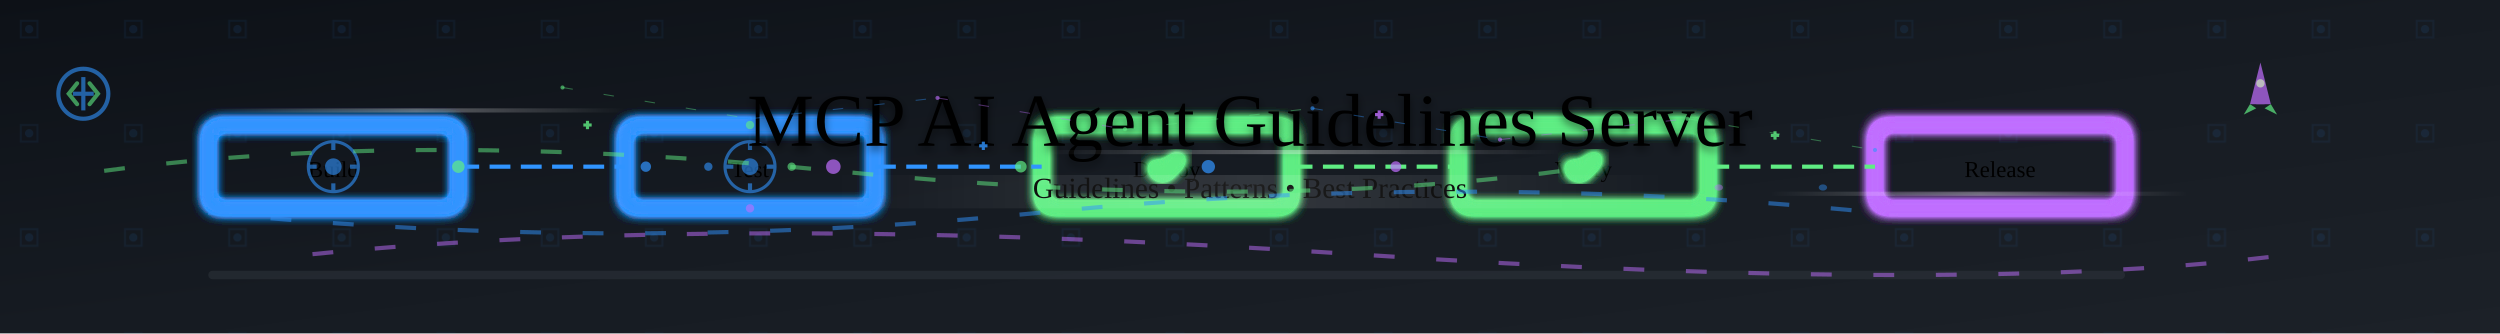
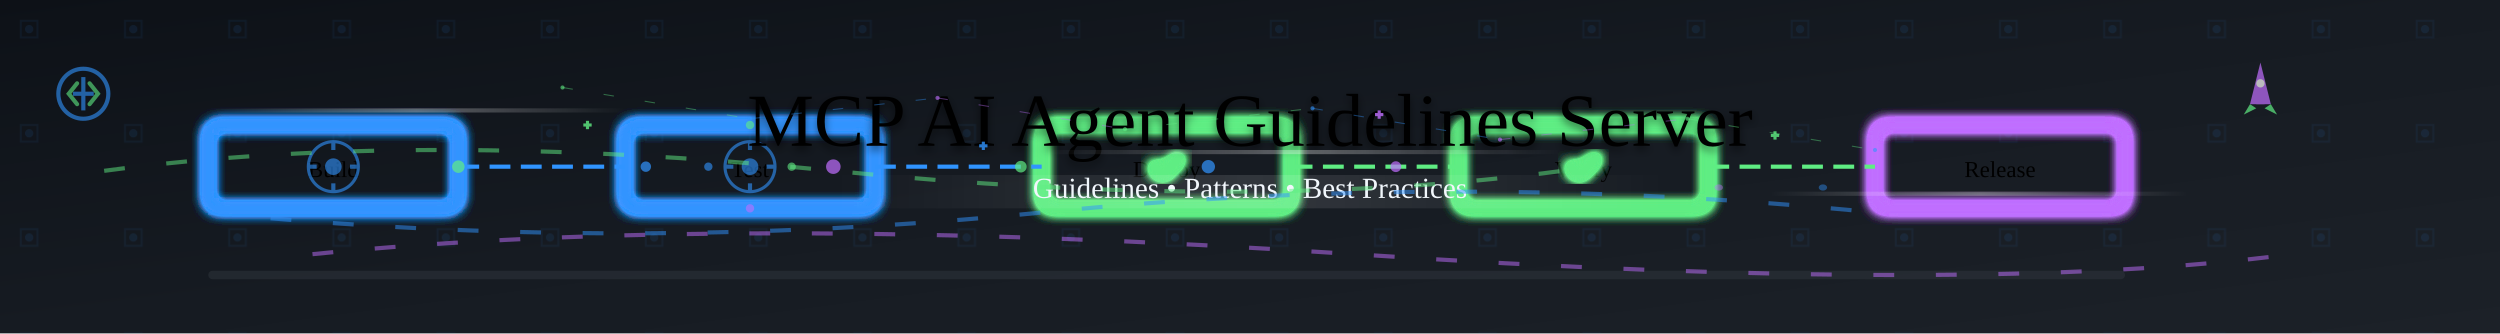
<svg xmlns="http://www.w3.org/2000/svg" width="1200" height="160" viewBox="0 0 1200 160" role="img" aria-label="CI/CD Pipeline">
  <defs>
    <linearGradient id="bgPipelineGrad" x1="0%" y1="0%" x2="100%" y2="100%">
      <stop offset="0%" style="stop-color:#0d1117;stop-opacity:1">
        <animate attributeName="stop-color" values="#0d1117;#1c2128;#0d1117" dur="4.0s" repeatCount="indefinite" />
      </stop>
      <stop offset="50%" style="stop-color:#161b22;stop-opacity:1" />
      <stop offset="100%" style="stop-color:#1c2128;stop-opacity:1">
        <animate attributeName="stop-color" values="#1c2128;#0d1117;#1c2128" dur="4.0s" repeatCount="indefinite" />
      </stop>
    </linearGradient>
    <radialGradient id="stageGlow" cx="50%" cy="50%" r="50%">
      <stop offset="0%" style="stop-color:#3094FF;stop-opacity:1" />
      <stop offset="50%" style="stop-color:#5FED83;stop-opacity:0.6" />
      <stop offset="100%" style="stop-color:#C06EFF;stop-opacity:0" />
    </radialGradient>
    <filter id="glow" x="-50%" y="-50%" width="200%" height="200%">
      <feGaussianBlur stdDeviation="3" result="blur" />
      <feColorMatrix in="blur" type="matrix" values="1 0 0 0 0  0 1 0 0 0  0 0 1 0 0  0 0 0 8 0" result="glow" />
      <feMerge>
        <feMergeNode in="glow" />
        <feMergeNode in="SourceGraphic" />
      </feMerge>
    </filter>
    <filter id="dropShadow" x="-50%" y="-50%" width="200%" height="200%">
      <feGaussianBlur in="SourceAlpha" stdDeviation="2" />
      <feOffset dx="0" dy="2" result="offsetblur" />
      <feFlood flood-color="#000000" flood-opacity="0.5" />
      <feComposite in2="offsetblur" operator="in" />
      <feMerge>
        <feMergeNode />
        <feMergeNode in="SourceGraphic" />
      </feMerge>
    </filter>
    <linearGradient id="shine02" x1="0%" y1="0%" x2="100%" y2="0%">
      <stop offset="0%" style="stop-color:#ffffff;stop-opacity:0" />
      <stop offset="50%" style="stop-color:#ffffff;stop-opacity:0.8" />
      <stop offset="100%" style="stop-color:#ffffff;stop-opacity:0" />
      <animate attributeName="x1" values="-100%;200%" dur="1.5s" repeatCount="indefinite" />
      <animate attributeName="x2" values="0%;300%" dur="1.5s" repeatCount="indefinite" />
    </linearGradient>
    <pattern id="pipelinePattern" x="0" y="0" width="50" height="50" patternUnits="userSpaceOnUse">
      <rect x="10" y="10" width="8" height="8" fill="none" stroke="#3094FF" stroke-width="1" opacity="0.2" />
      <circle cx="14" cy="14" r="2" fill="#3094FF" opacity="0.3" />
    </pattern>
  </defs>
  <style>
    @media (prefers-color-scheme: dark) {
      .text-primary { fill: #f0f6fc; font-family: 'SF Pro Display', -apple-system, BlinkMacSystemFont, 'Segoe UI', 'Roboto', 'Helvetica Neue', Arial, sans-serif; font-weight: 700; letter-spacing: -0.5px; }
      .text-secondary { fill: #c9d1d9; font-family: 'SF Pro Text', -apple-system, BlinkMacSystemFont, 'Segoe UI', 'Roboto', 'Helvetica Neue', Arial, sans-serif; font-weight: 500; letter-spacing: 0.5px; }
    }
    @media (prefers-color-scheme: light) {
      .text-primary { fill: #24292f; font-family: 'SF Pro Display', -apple-system, BlinkMacSystemFont, 'Segoe UI', 'Roboto', 'Helvetica Neue', Arial, sans-serif; font-weight: 700; letter-spacing: -0.5px; }
      .text-secondary { fill: #1f2328; font-family: 'SF Pro Text', -apple-system, BlinkMacSystemFont, 'Segoe UI', 'Roboto', 'Helvetica Neue', Arial, sans-serif; font-weight: 500; letter-spacing: 0.5px; }
    }
    
    .pipeline-stage { 
      animation: stage-activate 4s cubic-bezier(0.4, 0, 0.2, 1) infinite; 
      transform-origin: center;
    }
    @keyframes stage-activate {
      0%, 100% { opacity: 0.4; transform: scale(2.0); }
      50% { opacity: 1; transform: scale(2.2); }
    }
    
    .stage-flow {
      animation: flow-progress 3s linear infinite;
      stroke-dasharray: 10 5;
    }
    @keyframes flow-progress {
      to { stroke-dashoffset: -100; }
    }
    
    .gear-rotate {
      animation: gear-spin 8s linear infinite;
      transform-origin: center;
    }
    @keyframes gear-spin {
      to { transform: rotate(360deg); }
    }
    
    .progress-bar {
      animation: progress-fill 5s ease-in-out infinite;
    }
    @keyframes progress-fill {
      0% { width: 0; opacity: 0.5; }
      50% { width: 100%; opacity: 1; }
      100% { width: 100%; opacity: 0.5; }
    }
    
    .check-appear {
      animation: check-pop 2s cubic-bezier(0.4, 0, 0.2, 1) infinite;
      transform-origin: center;
    }
    @keyframes check-pop {
      0% { opacity: 0; transform: scale(0.0); }
      50% { opacity: 1; transform: scale(2.4); }
      100% { opacity: 0.7; transform: scale(2.0); }
    }
    
    @media (prefers-reduced-motion: reduce) { 
      * { animation: none !important; } 
    }
  
    /* Enhanced header particle effects */
    .h-particle {
      animation: h-particle-rise 5s ease-out infinite;
    }
    @keyframes h-particle-rise {
      0% { opacity: 0; transform: translateY(60px) scale(0); }
      50% { opacity: 1; transform: translateY(30px) scale(2.5); }
      100% { opacity: 0; transform: translateY(0) scale(0); }
    }
    
    .h-sparkle {
      animation: h-sparkle-twinkle 2s ease-in-out infinite;
      transform-origin: center;
    }
    @keyframes h-sparkle-twinkle {
      0%, 100% { opacity: 0; transform: scale(0) rotate(0deg); }
      50% { opacity: 1; transform: scale(3) rotate(180deg); }
    }
    
    /* Energy waves */
    .h-energy {
      stroke-dasharray: 10 20;
      animation: h-energy-pulse 4s linear infinite;
    }
    @keyframes h-energy-pulse {
      to { stroke-dashoffset: -200; }
    }
    
    /* Orbital elements */
    .h-orbit {
      animation: h-orbit-spin 15s linear infinite;
      transform-origin: center;
    }
    @keyframes h-orbit-spin {
      to { transform: rotate(360deg); }
    }
    
    /* Glow intensity */
    .h-glow-intense {
      animation: h-glow-pulse 3s ease-in-out infinite;
    }
    @keyframes h-glow-pulse {
      0%, 100% { filter: drop-shadow(0 0 5px currentColor); opacity: 0.6; }
      50% { filter: drop-shadow(0 0 15px currentColor); opacity: 1; }
    }
    
    /* Beam effect */
    .h-beam {
      animation: h-beam-sweep 5s ease-in-out infinite;
      transform-origin: center;
    }
    @keyframes h-beam-sweep {
      0%, 100% { opacity: 0; transform: scaleX(0); }
      50% { opacity: 0.8; transform: scaleX(4); }
    }
    
    /* Constellation effect */
    .h-star {
      animation: h-star-blink 4s ease-in-out infinite;
    }
    @keyframes h-star-blink {
      0%, 100% { opacity: 0.2; r: 1px; }
      50% { opacity: 1; r: 3px; }
    }
    
    /* Network lines */
    .h-network {
      stroke-dasharray: 5 15;
      animation: h-network-pulse 6s linear infinite;
      opacity: 0.4;
    }
    @keyframes h-network-pulse {
      0%, 100% { opacity: 0.2; }
      50% { opacity: 0.8; stroke-dashoffset: -100; }
    }
    
    </style>
  <rect width="1200" height="160" fill="url(#bgPipelineGrad)" />
  <rect width="1200" height="160" fill="url(#pipelinePattern)" opacity="0.3" />
  <g filter="url(#glow)">
    <rect class="pipeline-stage" x="100" y="60" width="120" height="40" rx="5" fill="none" stroke="#3094FF" stroke-width="2" style="animation-delay: 0s" />
    <rect class="pipeline-stage" x="300" y="60" width="120" height="40" rx="5" fill="none" stroke="#3094FF" stroke-width="2" style="animation-delay: 0.8s" />
    <rect class="pipeline-stage" x="500" y="60" width="120" height="40" rx="5" fill="none" stroke="#5FED83" stroke-width="2" style="animation-delay: 1.6s" />
    <rect class="pipeline-stage" x="700" y="60" width="120" height="40" rx="5" fill="none" stroke="#5FED83" stroke-width="2" style="animation-delay: 2.4s" />
    <rect class="pipeline-stage" x="900" y="60" width="120" height="40" rx="5" fill="none" stroke="#C06EFF" stroke-width="2" style="animation-delay: 3.2s" />
  </g>
  <path class="stage-flow" d="M 220 80 L 300 80" stroke="#3094FF" stroke-width="2" marker-end="url(#arrow)" style="animation-delay: 0s" />
  <path class="stage-flow" d="M 420 80 L 500 80" stroke="#3094FF" stroke-width="2" marker-end="url(#arrow)" style="animation-delay: 0.8s" />
  <path class="stage-flow" d="M 620 80 L 700 80" stroke="#5FED83" stroke-width="2" marker-end="url(#arrow)" style="animation-delay: 1.6s" />
  <path class="stage-flow" d="M 820 80 L 900 80" stroke="#5FED83" stroke-width="2" marker-end="url(#arrow)" style="animation-delay: 2.4s" />
  <text x="160" y="85" text-anchor="middle" class="text-secondary" font-size="11">Build</text>
  <text x="360" y="85" text-anchor="middle" class="text-secondary" font-size="11">Test</text>
  <text x="560" y="85" text-anchor="middle" class="text-secondary" font-size="11">Deploy</text>
  <text x="760" y="85" text-anchor="middle" class="text-secondary" font-size="11">Verify</text>
  <text x="960" y="85" text-anchor="middle" class="text-secondary" font-size="11">Release</text>
  <g class="gear-rotate" transform="translate(160, 80)" opacity="0.6">
    <circle r="12" fill="none" stroke="#3094FF" stroke-width="1.5" />
    <path d="M -12 0 L -8 0 M 12 0 L 8 0 M 0 -12 L 0 -8 M 0 12 L 0 8" stroke="#3094FF" stroke-width="2" />
    <circle r="4" fill="#3094FF" />
  </g>
  <g class="gear-rotate" transform="translate(360, 80)" opacity="0.6" style="animation-delay: -2s">
    <circle r="12" fill="none" stroke="#3094FF" stroke-width="1.5" />
    <path d="M -12 0 L -8 0 M 12 0 L 8 0 M 0 -12 L 0 -8 M 0 12 L 0 8" stroke="#3094FF" stroke-width="2" />
    <circle r="4" fill="#3094FF" />
  </g>
  <g class="check-appear" transform="translate(560, 80)" filter="url(#glow)" style="animation-delay: 0s">
    <path d="M -6 0 L -2 4 L 6 -4" fill="none" stroke="#5FED83" stroke-width="3" stroke-linecap="round" />
  </g>
  <g class="check-appear" transform="translate(760, 80)" filter="url(#glow)" style="animation-delay: 1s">
    <path d="M -6 0 L -2 4 L 6 -4" fill="none" stroke="#5FED83" stroke-width="3" stroke-linecap="round" />
  </g>
  <g transform="translate(1080, 30)" opacity="0.7">
    <path d="M 0 20 L 5 0 L 10 20 Z" fill="#C06EFF" />
    <rect x="3" y="12" width="4" height="8" fill="#C06EFF" />
    <circle cx="5" cy="10" r="2" fill="#ffffff" />
    <path d="M 0 20 L -3 25 L 3 22 Z" fill="#5FED83" />
    <path d="M 10 20 L 13 25 L 7 22 Z" fill="#5FED83" />
  </g>
  <g opacity="0.5">
    <rect x="100" y="130" width="920" height="4" rx="2" fill="#30363d" />
    <rect class="progress-bar" x="100" y="130" height="4" rx="2" fill="url(#stageGlow)" style="animation-delay: 0s" />
  </g>
  <g transform="translate(25, 30)" opacity="0.6">
    <circle cx="15" cy="15" r="12" fill="none" stroke="#3094FF" stroke-width="2" />
    <path d="M 15 7 L 15 23 M 10 15 L 20 15" stroke="#3094FF" stroke-width="2" />
    <path d="M 12 10 L 8 15 L 12 20" fill="none" stroke="#5FED83" stroke-width="2" stroke-linecap="round" />
    <path d="M 18 10 L 22 15 L 18 20" fill="none" stroke="#5FED83" stroke-width="2" stroke-linecap="round" />
  </g>
  <text x="600" y="70" text-anchor="middle" class="text-primary" font-size="36" filter="url(#dropShadow)">MCP AI Agent Guidelines Server</text>
-   <text x="600" y="95" text-anchor="middle" class="subtitle text-secondary" font-size="14">Guidelines • Patterns • Best Practices</text>
+   <text x="600" y="95" text-anchor="middle" class="subtitle text-secondary" font-size="14" fill="#f0f6fc">Guidelines • Patterns • Best Practices</text>
  <rect x="400" y="84" width="400" height="16" fill="url(#shine02)" opacity="0.15" />
  <g opacity="0.7">
    <circle class="h-particle" cx="220" cy="80" r="3" fill="#5FED83" style="animation-delay: 0s" />
    <circle class="h-particle" cx="310" cy="80" r="2.5" fill="#3094FF" style="animation-delay: 0.7s" />
    <circle class="h-particle" cx="400" cy="80" r="3.5" fill="#C06EFF" style="animation-delay: 1.4s" />
    <circle class="h-particle" cx="490" cy="80" r="2.8" fill="#5FED83" style="animation-delay: 2.1s" />
    <circle class="h-particle" cx="580" cy="80" r="3.2" fill="#3094FF" style="animation-delay: 2.8s" />
    <circle class="h-particle" cx="670" cy="80" r="2.6" fill="#C06EFF" style="animation-delay: 3.5s" />
  </g>
  <g opacity="0.8">
    <path class="h-sparkle" d="M 280 60 L 284 60 M 282 58 L 282 62" stroke="#5FED83" stroke-width="1.5" style="animation-delay: 0s" />
    <path class="h-sparkle" d="M 470 70 L 474 70 M 472 68 L 472 72" stroke="#3094FF" stroke-width="1.5" style="animation-delay: 0.5s" />
    <path class="h-sparkle" d="M 660 55 L 664 55 M 662 53 L 662 57" stroke="#C06EFF" stroke-width="1.5" style="animation-delay: 1s" />
    <path class="h-sparkle" d="M 850 65 L 854 65 M 852 63 L 852 67" stroke="#5FED83" stroke-width="1.5" style="animation-delay: 1.5s" />
  </g>
  <g opacity="0.5">
    <path class="h-energy" d="M 50 82 Q 200 62, 400 82 T 750 82" stroke="#5FED83" stroke-width="2" fill="none" style="animation-delay: 0s" />
    <path class="h-energy" d="M 100 102 Q 300 122, 500 102 T 900 102" stroke="#3094FF" stroke-width="2" fill="none" style="animation-delay: 1s" />
    <path class="h-energy" d="M 150 122 Q 350 102, 650 122 T 1100 122" stroke="#C06EFF" stroke-width="2" fill="none" style="animation-delay: 2s" />
  </g>
  <g opacity="0.6">
    <g class="h-orbit" transform="translate(360, 80)">
      <circle cx="20" cy="0" r="2" fill="#5FED83" />
      <circle cx="-20" cy="0" r="2" fill="#3094FF" />
      <circle cx="0" cy="20" r="2" fill="#C06EFF" />
      <circle cx="0" cy="-20" r="2" fill="#5FED83" />
    </g>
    <g class="h-orbit" transform="translate(850, 90)" style="animation-direction: reverse; animation-duration: 20s;">
      <ellipse cx="25" cy="0" rx="2" ry="1.5" fill="#3094FF" opacity="0.7" />
      <ellipse cx="-25" cy="0" rx="2" ry="1.5" fill="#C06EFF" opacity="0.7" />
    </g>
  </g>
  <g opacity="0.4">
    <rect class="h-beam" x="100" y="52" width="200" height="2" fill="url(#shine02)" style="animation-delay: 0s" />
    <rect class="h-beam" x="500" y="72" width="250" height="2" fill="url(#shine02)" style="animation-delay: 1.5s" />
    <rect class="h-beam" x="850" y="92" width="200" height="2" fill="url(#shine02)" style="animation-delay: 3s" />
  </g>
  <g class="h-glow-intense" opacity="0.6">
    <circle class="h-star" cx="270" cy="42" r="1" fill="#5FED83" style="animation-delay: 0s" />
    <circle class="h-star" cx="360" cy="57" r="1" fill="#3094FF" style="animation-delay: 0.4s" />
    <circle class="h-star" cx="450" cy="47" r="1" fill="#C06EFF" style="animation-delay: 0.8s" />
    <circle class="h-star" cx="540" cy="62" r="1" fill="#5FED83" style="animation-delay: 1.2s" />
    <circle class="h-star" cx="630" cy="52" r="1" fill="#3094FF" style="animation-delay: 1.6s" />
    <circle class="h-star" cx="720" cy="67" r="1" fill="#C06EFF" style="animation-delay: 2s" />
    <circle class="h-star" cx="810" cy="57" r="1" fill="#5FED83" style="animation-delay: 2.4s" />
    <circle class="h-star" cx="900" cy="72" r="1" fill="#3094FF" style="animation-delay: 2.8s" />
  </g>
  <g class="h-network">
    <line x1="270" y1="42" x2="360" y2="57" stroke="#5FED83" stroke-width="0.5" />
    <line x1="360" y1="57" x2="450" y2="47" stroke="#3094FF" stroke-width="0.5" />
    <line x1="450" y1="47" x2="540" y2="62" stroke="#C06EFF" stroke-width="0.5" />
    <line x1="540" y1="62" x2="630" y2="52" stroke="#5FED83" stroke-width="0.5" />
    <line x1="630" y1="52" x2="720" y2="67" stroke="#3094FF" stroke-width="0.5" />
    <line x1="720" y1="67" x2="810" y2="57" stroke="#C06EFF" stroke-width="0.5" />
    <line x1="810" y1="57" x2="900" y2="72" stroke="#5FED83" stroke-width="0.5" />
  </g>
</svg>
